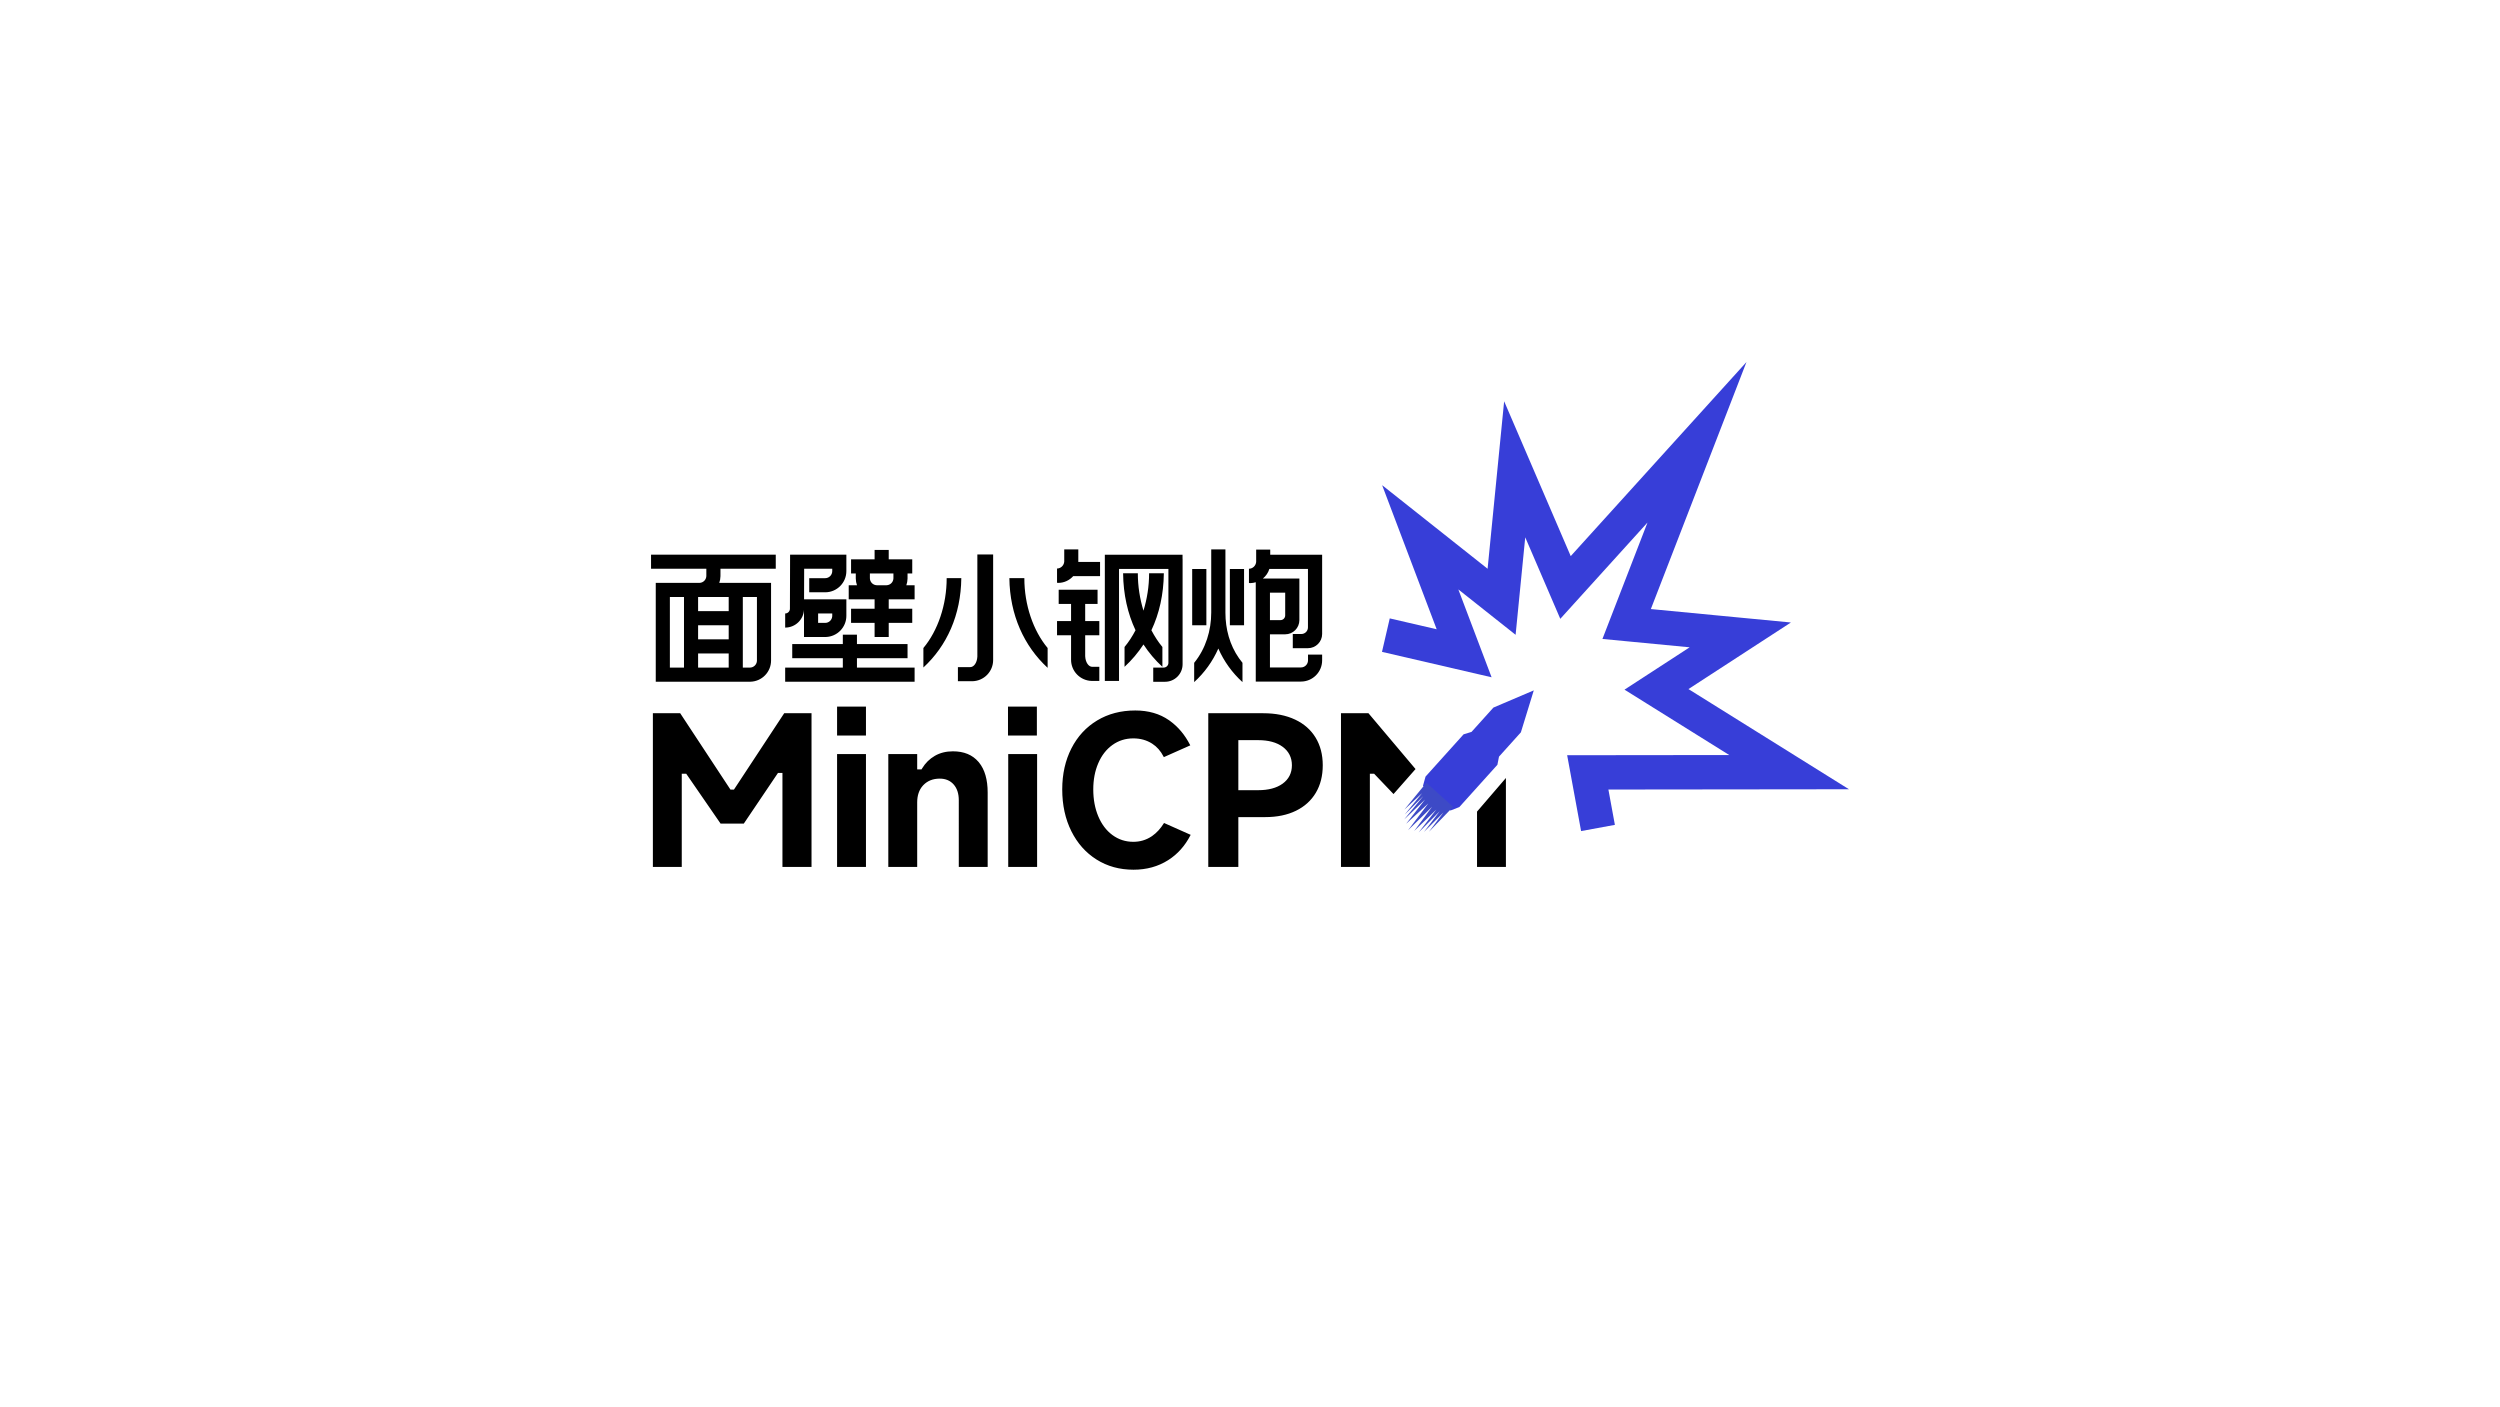
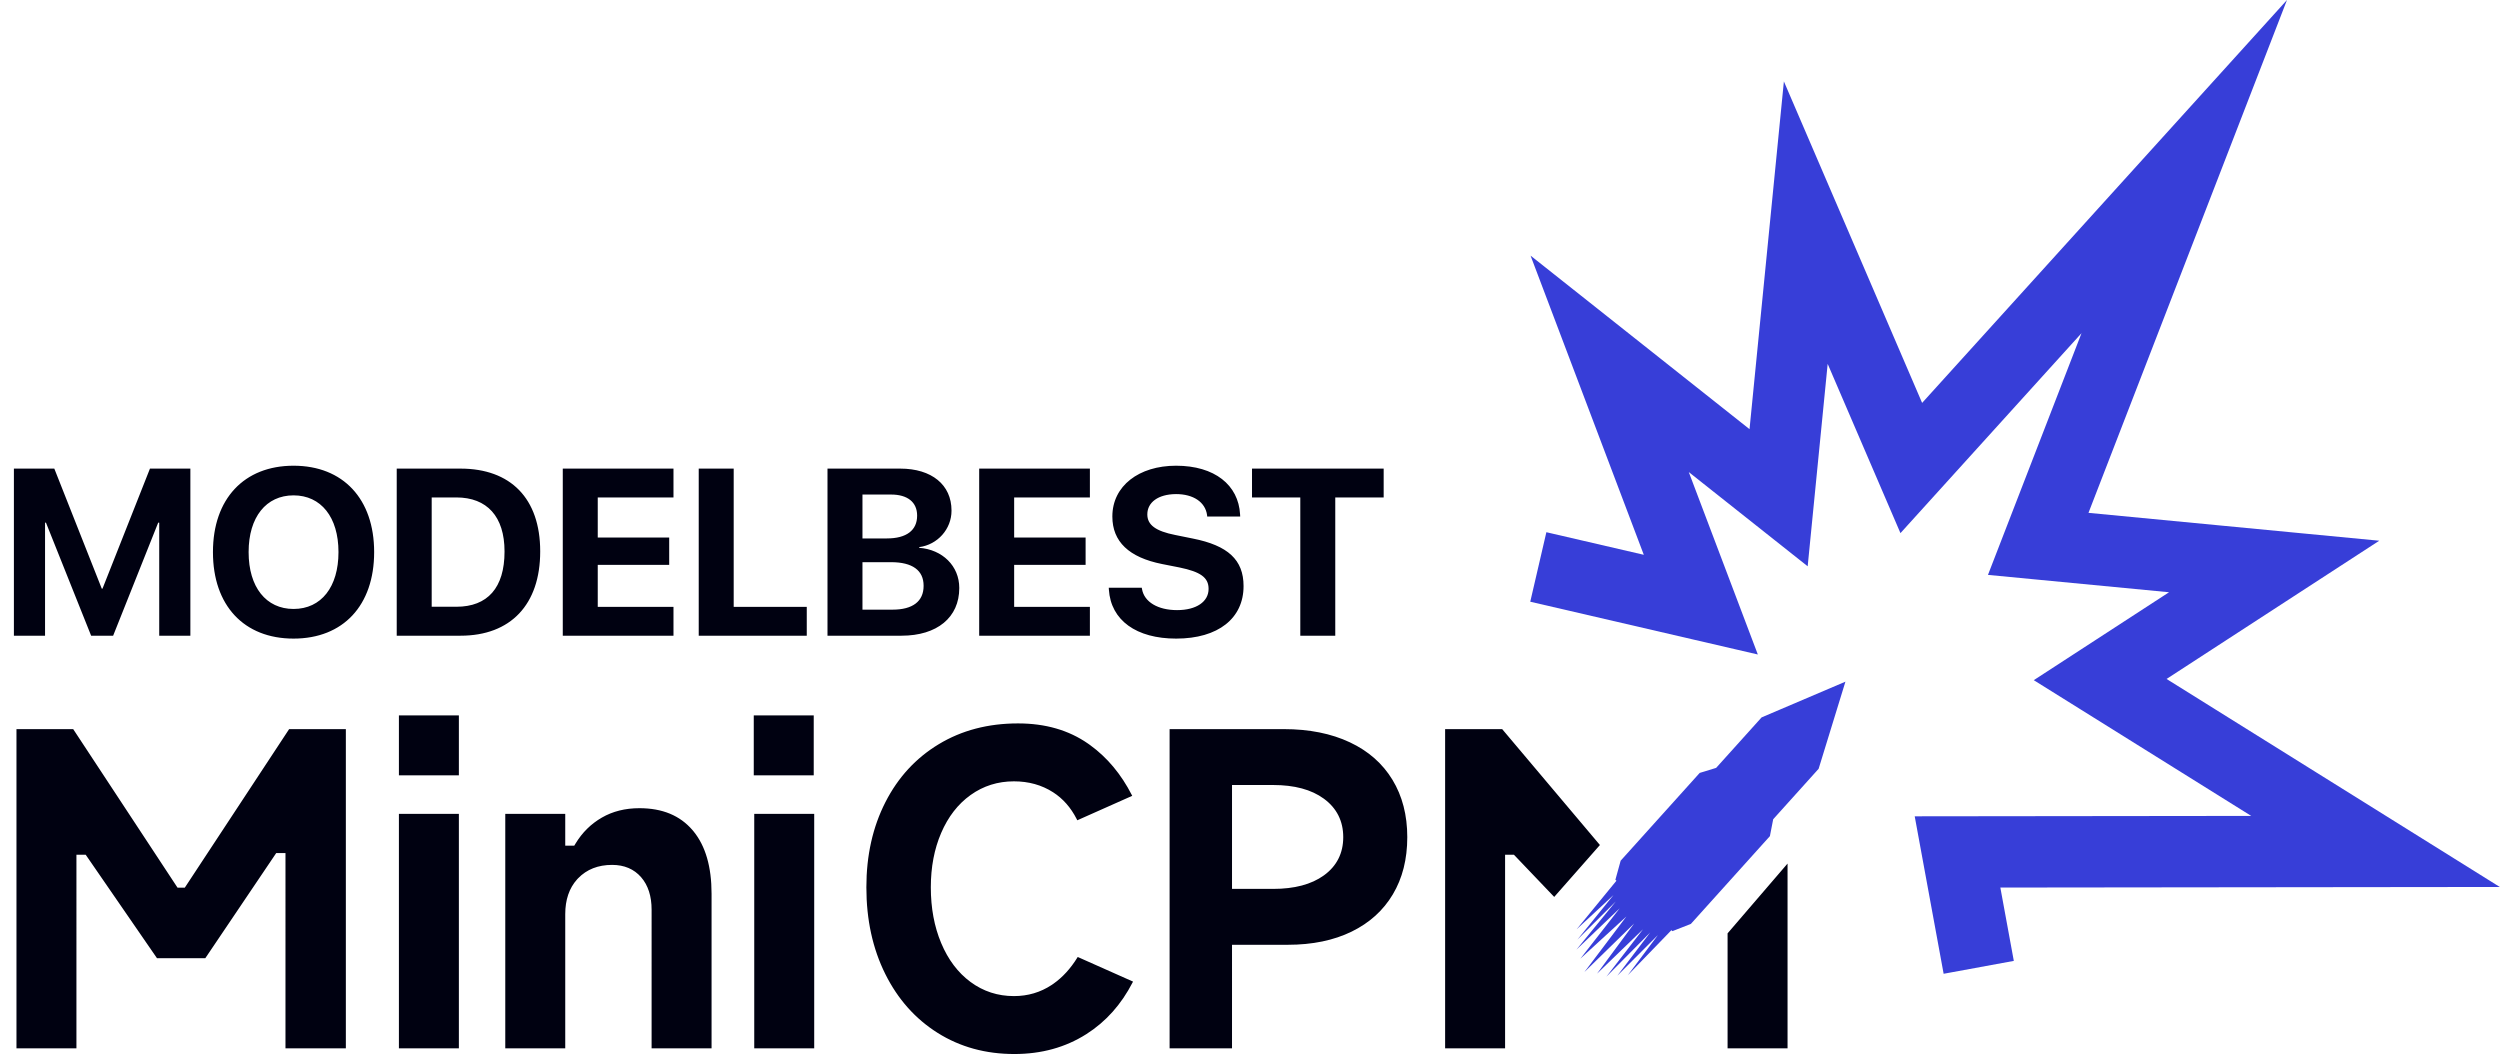
- <svg xmlns="http://www.w3.org/2000/svg" width="1920px" height="1080px" viewBox="0 0 1920 1080" version="1.1">
-   <g id="画板" stroke="none" stroke-width="1" fill="none" fill-rule="evenodd">
-     <g id="编组-30" transform="translate(500, 278.0578)">
-       <path d="M841.278,0 L815.584,66.387 L767.854,189.703 L837.791,196.408 L875.41,200.015 L843.723,220.609 L796.736,251.147 L881.014,303.757 L920,328.094 L874.041,328.148 L735.25,328.31 L740.233,355.436 L714.274,360.204 L706.434,317.517 L703.575,301.955 L719.397,301.936 L828.051,301.808 L765.188,262.567 L747.615,251.597 L764.984,240.308 L797.653,219.074 L748.004,214.315 L730.671,212.654 L736.956,196.416 L765.276,123.246 L712.091,181.978 L698.301,197.206 L690.186,178.333 L671.38,134.6 L666.361,185.411 L663.984,209.475 L645.032,194.455 L620.001,174.617 L636.798,218.989 L645.545,242.097 L621.475,236.516 L561.365,222.577 L567.326,196.867 L603.366,205.222 L578.397,139.26 L561.476,94.559 L598.936,124.246 L642.473,158.751 L650.15,81.06 L655.184,30.116 L675.406,77.145 L706.316,149.034 L793.495,52.766 L841.278,0 Z M677.947,252.148 L668.036,284.373 L651.228,303.041 L650.009,309.291 L620.778,341.756 L613.958,344.433 L603.407,334.933 L592.856,325.433 L594.806,318.371 L624.037,285.906 L630.126,284.04 L646.934,265.373 L677.947,252.148 Z" id="路径-2备份-20" fill="#373ED8" fill-rule="nonzero" />
-       <path d="M441.123,143.871 L441.123,192.563 C441.123,204.958 444.413,217.313 451.544,227.451 C452.398,228.658 453.29,229.844 454.222,230.986 L454.222,245.796 C446.347,238.651 440.007,229.87 435.676,220.013 C431.34,229.87 424.996,238.651 417.125,245.796 L417.125,230.986 L417.317,230.754 C426.02,219.952 430.228,206.205 430.228,192.331 L430.228,143.871 L441.123,143.871 Z M426.494,158.927 L426.494,202.123 L415.6,202.123 L415.6,158.927 L426.494,158.927 Z M455.436,158.927 L455.436,202.123 L444.541,202.123 L444.541,158.927 L455.436,158.927 Z M475.317,177.124 L487.029,177.124 L487.029,194.563 C487.029,196.572 485.406,198.199 483.398,198.199 L475.317,198.199 L475.317,177.124 Z M499.446,208.853 L492.861,208.853 L492.861,219.747 L504.508,219.747 C510.524,219.747 515.402,214.869 515.402,208.853 L515.402,147.985 L511.994,147.985 L504.508,147.985 L475.535,147.985 L475.535,144.047 L464.737,144.047 L464.737,153.45 C464.51,156.372 462.165,158.687 459.198,158.757 L459.198,169.677 C459.526,169.699 459.837,169.778 460.17,169.778 C461.648,169.778 463.057,169.498 464.422,169.104 L464.422,234.539 L464.422,239.58 L464.422,245.39 L499.126,245.39 C508.1,245.39 515.402,238.088 515.402,229.114 L515.402,224.682 L504.552,224.682 L504.552,229.114 C504.552,232.107 502.119,234.539 499.126,234.539 L475.317,234.539 L475.317,209.093 L487.029,209.093 C493.049,209.093 497.923,204.215 497.923,198.199 L497.923,166.23 L469.909,166.23 C472.232,164.331 473.982,161.802 474.866,158.879 L504.508,158.879 L504.508,203.791 C504.508,206.586 502.241,208.853 499.446,208.853 L499.446,208.853 Z M262.733,147.779 L262.733,228.856 C262.733,237.676 255.711,244.856 246.952,245.114 L246.475,245.118 L235.672,245.118 L235.672,234.277 L245.188,234.277 C248.01,234.277 250.334,230.842 250.587,226.454 L250.609,225.964 L250.609,147.779 L262.733,147.779 Z M238.286,165.972 C237.962,194.258 227.216,217.94 209.164,234.579 L209.164,219.612 C220.251,206.342 227.076,186.439 227.041,165.972 Z M286.701,165.972 C286.666,186.439 293.491,206.342 304.578,219.612 L304.578,234.837 C286.526,218.199 275.522,194.258 275.198,165.972 L286.701,165.972 Z M158.137,209.356 L158.137,216.584 L196.993,216.584 L196.993,227.43 L158.137,227.43 L158.137,234.658 L202.418,234.658 L202.418,245.504 L103.013,245.504 L103.013,234.658 L147.29,234.658 L147.29,227.43 L108.439,227.43 L108.439,216.584 L147.29,216.584 L147.29,209.356 L158.137,209.356 Z M150.006,147.908 L150.006,160.557 C150.006,169.443 142.883,176.662 134.041,176.824 L121.488,176.824 L121.488,165.982 L133.739,165.982 C136.666,165.982 139.05,163.663 139.16,160.762 L139.164,160.557 L139.164,158.754 L117.599,158.754 L117.52,182.245 L150.006,182.245 L150.006,194.898 C150.006,203.722 142.983,210.902 134.22,211.156 L133.739,211.165 L117.472,211.165 L117.472,190.321 C117.03,197.825 110.878,203.784 103.3,203.932 L103.016,203.937 L103.016,193.091 C104.963,193.091 106.551,191.564 106.656,189.639 L106.661,189.459 L106.788,147.908 L150.006,147.908 Z M182.538,144.293 L182.538,151.525 L200.608,151.525 L200.608,162.367 L196.994,162.367 L196.994,166.278 C196.959,168.076 196.635,169.8 196.071,171.406 L202.419,171.401 L202.419,182.248 L182.538,182.248 L182.538,189.475 L200.608,189.475 L200.608,200.322 L182.538,200.322 L182.538,211.163 L171.692,211.163 L171.692,200.322 L153.618,200.322 L153.618,189.475 L171.692,189.475 L171.692,182.248 L151.811,182.248 L151.811,171.401 L158.16,171.406 C157.591,169.8 157.267,168.076 157.237,166.278 L157.237,162.367 L153.618,162.367 L153.618,151.525 L171.692,151.525 L171.692,144.293 L182.538,144.293 Z M139.164,193.091 L128.318,193.091 L128.318,200.318 L133.739,200.318 C136.561,200.318 138.88,198.166 139.138,195.409 L139.16,195.099 L139.164,194.898 L139.164,193.091 Z M186.152,162.367 L168.078,162.367 L168.078,165.981 C168.078,168.908 170.393,171.292 173.298,171.401 L180.933,171.401 C183.728,171.296 185.986,169.078 186.139,166.291 L186.152,165.981 L186.152,162.367 Z M36.143,191.281 L59.638,191.281 L59.638,180.435 L36.143,180.435 L36.143,191.281 Z M70.484,180.44 L81.326,180.44 L81.326,229.236 L81.322,229.442 L81.304,229.748 C81.046,232.5 78.727,234.657 75.905,234.657 L70.484,234.657 L70.484,180.44 Z M36.143,212.969 L59.638,212.969 L59.638,202.123 L36.143,202.123 L36.143,212.969 Z M36.143,234.657 L59.638,234.657 L59.638,223.811 L36.143,223.811 L36.143,234.657 Z M14.46,234.657 L25.306,234.657 L25.306,180.44 L14.46,180.44 L14.46,234.657 Z M42.461,164.483 C42.304,167.27 40.051,169.489 37.255,169.594 L37.049,169.594 L3.618,169.594 L3.618,245.503 L75.905,245.503 L76.386,245.495 C85.146,245.241 92.172,238.057 92.172,229.236 L92.172,169.594 L52.389,169.598 C52.957,167.992 53.281,166.269 53.312,164.47 L53.316,164.173 L53.316,158.752 L95.786,158.752 L95.786,147.91 L0,147.91 L0,158.752 L42.47,158.752 L42.47,164.173 L42.461,164.483 Z M408.189,147.983 L408.189,151.12 L408.233,151.12 L408.233,232.066 C408.233,239.512 402.199,245.546 394.757,245.546 L385.683,245.546 L385.683,234.651 L393.698,234.651 C395.706,234.651 397.338,233.024 397.338,231.016 L397.338,158.878 L359.41,158.878 L359.41,244.907 L348.511,244.907 L348.511,147.983 L408.189,147.983 Z M373.856,162.233 C373.843,172.147 375.414,181.9 378.183,190.943 C380.953,181.9 382.524,172.147 382.506,162.233 L393.829,162.233 C393.641,178.505 390.324,193.153 384.278,205.976 C386.737,210.671 389.541,215.02 392.718,218.818 L392.718,234.065 C387.139,228.924 382.292,223.175 378.183,216.888 C374.075,223.175 369.227,228.924 363.649,234.065 L363.649,218.818 C366.821,215.02 369.63,210.671 372.084,205.976 C366.038,193.153 362.726,178.505 362.542,162.233 Z M328.137,143.87 L317.339,143.87 L317.339,153.268 C317.111,156.195 314.766,158.509 311.804,158.579 L311.804,169.5 C312.132,169.521 312.443,169.596 312.776,169.596 C317.299,169.596 321.377,167.57 324.217,164.42 L344.846,164.42 L344.846,153.53 L328.137,153.53 L328.137,143.87 Z M333.422,185.742 L342.929,185.742 L342.929,174.847 L313.069,174.847 L313.069,185.742 L322.576,185.742 L322.576,198.942 L311.804,198.942 L311.804,209.836 L322.576,209.836 L322.576,228.64 C322.576,237.461 329.603,244.645 338.366,244.899 L338.843,244.903 L344.277,244.903 L344.277,234.061 L338.843,234.061 C336.025,234.061 333.702,230.627 333.448,226.243 L333.426,225.753 L333.422,225.425 L333.422,209.836 L344.277,209.836 L344.277,198.942 L333.422,198.942 L333.422,185.742 Z M371.888,267.592 C382.016,267.592 390.632,270.085 397.782,275.061 L398.521,275.586 C404.879,280.194 410.031,286.353 413.983,294.084 L414.13,294.379 L393.812,303.424 L393.586,302.966 C391.417,298.711 388.499,295.395 384.839,293.049 C380.647,290.361 375.814,289.019 370.38,289.019 C364.41,289.019 359.048,290.708 354.343,294.077 C349.666,297.425 346.037,302.113 343.46,308.11 C340.905,314.053 339.632,320.757 339.632,328.21 C339.632,335.859 340.903,342.734 343.454,348.825 C346.027,354.969 349.651,359.784 354.323,363.234 C359.031,366.712 364.4,368.457 370.38,368.457 C375.525,368.457 380.19,367.082 384.332,364.338 L384.974,363.9 C388.37,361.51 391.317,358.287 393.818,354.244 L393.972,353.988 L414.43,363.095 L414.294,363.366 C410.075,371.572 404.368,377.95 397.162,382.528 C389.442,387.432 380.577,389.884 370.531,389.884 C359.879,389.884 350.434,387.28 342.16,382.072 C333.877,376.858 327.423,369.6 322.781,360.268 C318.124,350.906 315.792,340.226 315.792,328.21 C315.792,316.401 318.147,305.903 322.849,296.696 C327.535,287.519 334.107,280.386 342.586,275.27 C351.066,270.153 360.822,267.592 371.888,267.592 Z M231.835,298.952 C240.32,298.952 246.819,301.65 251.466,307.048 L251.874,307.535 C256.295,312.96 258.53,320.637 258.53,330.623 L258.53,387.772 L236.348,387.772 L236.349,336.503 C236.349,331.507 235.071,327.479 232.477,324.491 C229.84,321.452 226.215,319.927 221.733,319.927 C216.577,319.927 212.352,321.578 209.163,324.878 L208.789,325.279 C205.858,328.53 204.403,332.851 204.403,338.161 L204.403,387.772 L182.221,387.772 L182.221,301.062 L204.403,301.062 L204.403,312.823 L207.737,312.823 L208.218,312.027 C210.688,307.942 213.929,304.748 217.958,302.425 C221.972,300.112 226.587,298.952 231.835,298.952 Z M296.496,301.062 L296.496,387.772 L274.316,387.772 L274.316,301.062 L296.496,301.062 Z M165.058,301.062 L165.058,387.772 L142.876,387.772 L142.876,301.062 L165.058,301.062 Z M22.393,269.702 L60.501,327.61 L60.99,328.352 L63.673,328.352 L64.161,327.61 L102.268,269.702 L123.25,269.702 L123.25,387.772 L100.918,387.772 L100.919,315.555 L97.488,315.555 L96.998,316.282 L71.253,354.453 L53.396,354.453 L27.504,316.871 L27.013,316.158 L23.592,316.158 L23.591,387.772 L1.411,387.772 L1.411,269.702 L22.393,269.702 Z M656.538,319.436 L656.538,387.772 L634.356,387.772 L634.356,345.248 L656.538,319.436 Z M470.184,269.702 C479.601,269.702 487.754,271.338 494.658,274.596 C501.508,277.827 506.738,282.434 510.387,288.435 C514.043,294.449 515.876,301.515 515.876,309.666 C515.876,317.822 514.09,324.867 510.53,330.833 C506.978,336.786 501.918,341.366 495.316,344.595 C488.669,347.846 480.799,349.478 471.691,349.478 L451.045,349.478 L451.044,387.772 L427.958,387.772 L427.958,269.702 Z M550.977,269.702 L587.133,312.574 L570.225,331.775 L555.802,316.668 L555.314,316.158 L552.054,316.158 L552.054,387.772 L529.872,387.772 L529.872,269.702 L550.977,269.702 Z M466.263,290.376 L451.045,290.376 L451.045,328.805 L466.263,328.805 C474.123,328.805 480.386,327.159 485.019,323.819 C489.774,320.392 492.187,315.621 492.187,309.666 C492.187,303.714 489.777,298.922 485.029,295.444 C480.395,292.049 474.127,290.376 466.263,290.376 Z M165.058,264.627 L165.058,286.806 L142.876,286.806 L142.876,264.627 L165.058,264.627 Z M296.319,264.627 L296.319,286.806 L274.138,286.806 L274.138,264.627 L296.319,264.627 Z" id="形状结合备份-2" fill="#000000" />
-       <polygon id="路径备份-11" fill="#3D4AC6" fill-rule="nonzero" transform="translate(593.4963, 345.9152) rotate(42) translate(-593.4963, -345.9152)" points="606.35 354.314 604.692 335.8 603.586 357.001 601.928 336.994 600.822 359.988 599.163 337.89 597.505 361.481 595.294 338.487 593.635 364.168 591.424 338.487 589.213 361.481 587.554 337.89 585.896 359.988 584.79 336.994 583.684 357.001 582.579 335.8 580.92 354.314 579.676 327.662 607.317 327.662" />
-     </g>
-   </g>
+ <svg xmlns="http://www.w3.org/2000/svg" width="759" height="320" viewBox="0 0 759 320" fill="none">
+   <path d="M560.272 206.952L552.137 233.401L538.342 248.722L537.341 253.852L513.349 280.498L507.752 282.696L507.435 282.41L494.186 296.094L503.342 283.891L491.024 296.215L501 283.101L487.698 296.518L498.822 282.129L484.855 295.608L496.134 280.368L481.018 295.122L493.773 278.243L479.797 291.053L491.741 275.754L478.594 288.321L490.547 273.689L478.885 285.285L489.854 271.746L478.675 282.128L490.751 267.387L490.433 267.101L492.033 261.305L516.025 234.659L521.022 233.128L534.818 217.806L560.272 206.952ZM694.327 0L673.238 54.488L634.063 155.7L691.465 161.203L722.341 164.163L696.334 181.066L657.768 206.131L726.94 249.31L758.938 269.285L721.217 269.329L607.304 269.462L611.393 291.726L590.087 295.639L583.652 260.604L581.306 247.831L594.292 247.816L683.47 247.711L631.875 215.503L617.452 206.5L631.708 197.234L658.521 179.806L617.771 175.9L603.546 174.537L608.704 161.209L631.947 101.155L588.296 149.36L576.978 161.858L570.317 146.368L554.882 110.474L550.763 152.177L548.811 171.928L533.257 159.6L512.712 143.318L526.498 179.736L533.678 198.703L513.922 194.122L464.586 182.682L469.479 161.579L499.059 168.437L478.566 114.299L464.678 77.61L495.423 101.976L531.156 130.296L537.457 66.531L541.589 24.718L558.186 63.317L583.555 122.32L655.109 43.308L694.327 0Z" fill="#373ED8" />
+   <path fill-rule="evenodd" clip-rule="evenodd" d="M309.071 219.628C317.384 219.628 324.456 221.674 330.324 225.758L330.931 226.189C336.149 229.971 340.377 235.026 343.621 241.372L343.742 241.614L327.066 249.037L326.88 248.662C325.1 245.169 322.705 242.447 319.701 240.522C316.26 238.316 312.294 237.214 307.833 237.214C302.934 237.214 298.533 238.6 294.671 241.365C290.833 244.113 287.854 247.961 285.738 252.883C283.642 257.761 282.597 263.264 282.597 269.381C282.597 275.659 283.64 281.301 285.734 286.3C287.846 291.343 290.82 295.295 294.655 298.127C298.519 300.981 302.926 302.413 307.833 302.413C312.057 302.413 315.885 301.285 319.285 299.033L319.812 298.673C322.599 296.711 325.018 294.066 327.07 290.748L327.197 290.538L343.988 298.012L343.876 298.234C340.414 304.97 335.73 310.205 329.815 313.962C323.479 317.987 316.203 320 307.957 320C299.215 320 291.463 317.862 284.672 313.588C277.873 309.309 272.576 303.352 268.766 295.692C264.944 288.008 263.03 279.243 263.03 269.381C263.03 259.688 264.963 251.072 268.822 243.515C272.668 235.983 278.062 230.129 285.021 225.93C291.981 221.73 299.989 219.628 309.071 219.628ZM194.122 245.367C201.086 245.367 206.421 247.581 210.234 252.011L210.569 252.411C214.197 256.864 216.032 263.165 216.032 271.361V318.266H197.826L197.827 276.187C197.827 272.086 196.778 268.781 194.649 266.328C192.484 263.833 189.509 262.582 185.831 262.582C181.599 262.582 178.131 263.937 175.514 266.646L175.207 266.975C172.801 269.643 171.607 273.19 171.607 277.548L171.607 318.266H153.401V247.098H171.607L171.607 256.751H174.343L174.738 256.098C176.766 252.745 179.426 250.124 182.733 248.218C186.027 246.319 189.815 245.367 194.122 245.367ZM247.193 247.098V318.266H228.988V247.098H247.193ZM139.314 247.098V318.266H121.109V247.098H139.314ZM22.221 221.36L53.498 268.888L53.9 269.497H56.102L56.503 268.888L87.779 221.36H105V318.266H86.671L86.672 258.993H83.856L83.453 259.59L62.323 290.919H47.667L26.416 260.074L26.013 259.488H23.205L23.204 318.266H5V221.36H22.221ZM542.7 262.179V318.266H524.494V283.365L542.7 262.179ZM389.748 221.36C397.477 221.36 404.169 222.702 409.836 225.376C415.458 228.029 419.751 231.81 422.745 236.735C425.746 241.67 427.25 247.47 427.25 254.16C427.25 260.854 425.785 266.637 422.863 271.533C419.947 276.419 415.794 280.178 410.376 282.828C404.92 285.496 398.461 286.836 390.985 286.836H374.04L374.039 318.266H355.091V221.36H389.748ZM456.059 221.36L485.735 256.547L471.858 272.306L460.02 259.907L459.62 259.488H456.944L456.944 318.266H438.738V221.36H456.059ZM386.531 238.328H374.04V269.868H386.531C392.981 269.868 398.122 268.518 401.924 265.777C405.827 262.963 407.808 259.048 407.808 254.16C407.808 249.275 405.829 245.342 401.933 242.488C398.129 239.701 392.985 238.328 386.531 238.328ZM139.314 217.194V235.398H121.109V217.194H139.314ZM247.048 217.194V235.398H228.842V217.194H247.048Z" fill="#000111" />
+   <path d="M4.219 193V142.27H16.488L30.902 178.727H31.113L45.527 142.27H57.797V193H48.34V158.688H48.023L34.348 193H27.668L13.957 158.688H13.676V193H4.219ZM89.121 193.879C74.039 193.879 64.652 183.789 64.652 167.652V167.582C64.652 151.445 74.109 141.391 89.121 141.391C104.168 141.391 113.59 151.48 113.59 167.582V167.652C113.59 183.789 104.203 193.879 89.121 193.879ZM89.121 184.879C97.559 184.879 102.762 178.164 102.762 167.652V167.582C102.762 157 97.453 150.391 89.121 150.391C80.824 150.391 75.481 156.965 75.481 167.582V167.652C75.481 178.27 80.789 184.879 89.121 184.879ZM120.445 193V142.27H139.816C155.004 142.27 164.004 151.305 164.004 167.371V167.441C164.004 183.543 155.039 193 139.816 193H120.445ZM131.062 184.211H138.551C148.043 184.211 153.176 178.445 153.176 167.477V167.406C153.176 156.824 147.867 151.023 138.551 151.023H131.062V184.211ZM170.859 193V142.27H204.469V151.023H181.477V163.188H203.168V171.484H181.477V184.246H204.469V193H170.859ZM212.133 193V142.27H222.75V184.246H244.934V193H212.133ZM251.227 193V142.27H273.305C282.867 142.27 288.879 147.191 288.879 154.996V155.066C288.879 160.621 284.66 165.367 279.07 166.105V166.316C286.137 166.844 291.234 171.836 291.234 178.48V178.551C291.234 187.445 284.52 193 273.691 193H251.227ZM270.562 150.145H261.844V163.469H269.262C275.238 163.469 278.438 160.973 278.438 156.578V156.508C278.438 152.465 275.52 150.145 270.562 150.145ZM270.527 170.676H261.844V185.09H270.984C277.066 185.09 280.406 182.594 280.406 177.883V177.812C280.406 173.172 277.031 170.676 270.527 170.676ZM297.281 193V142.27H330.891V151.023H307.898V163.188H329.59V171.484H307.898V184.246H330.891V193H297.281ZM357.082 193.879C345.023 193.879 337.254 188.359 336.656 179.008L336.621 178.445H346.641L346.711 178.832C347.379 182.77 351.562 185.23 357.363 185.23C363.234 185.23 366.926 182.664 366.926 178.797V178.762C366.926 175.316 364.43 173.594 358.137 172.293L352.793 171.238C342.773 169.234 337.711 164.453 337.711 156.824V156.789C337.711 147.508 345.797 141.391 357.047 141.391C368.789 141.391 375.996 147.262 376.488 156.156L376.523 156.824H366.504L366.469 156.402C365.941 152.43 362.285 150.004 357.047 150.004C351.598 150.039 348.328 152.535 348.328 156.156V156.191C348.328 159.391 350.93 161.254 356.766 162.414L362.145 163.504C372.762 165.613 377.543 169.938 377.543 177.918V177.953C377.543 187.691 369.879 193.879 357.082 193.879ZM394.77 193V151.023H380.109V142.27H420.082V151.023H405.387V193H394.77Z" fill="#000111" />
</svg>
